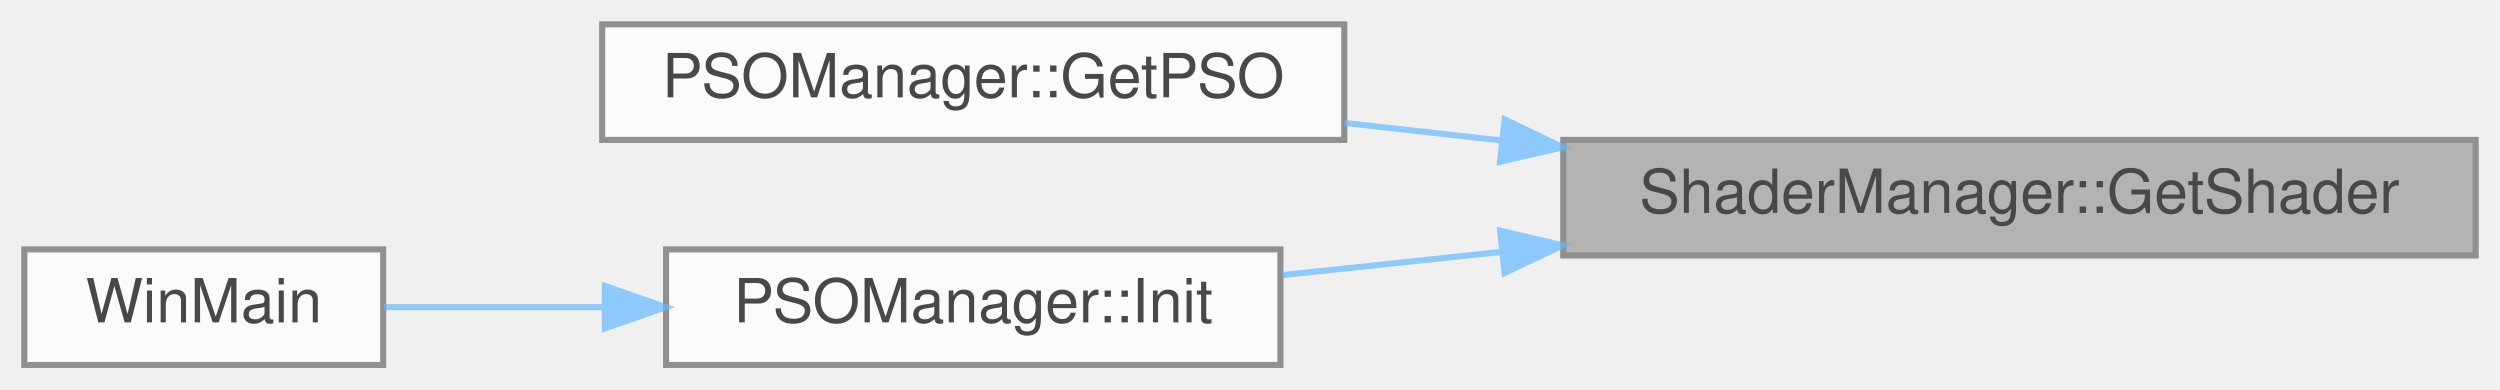
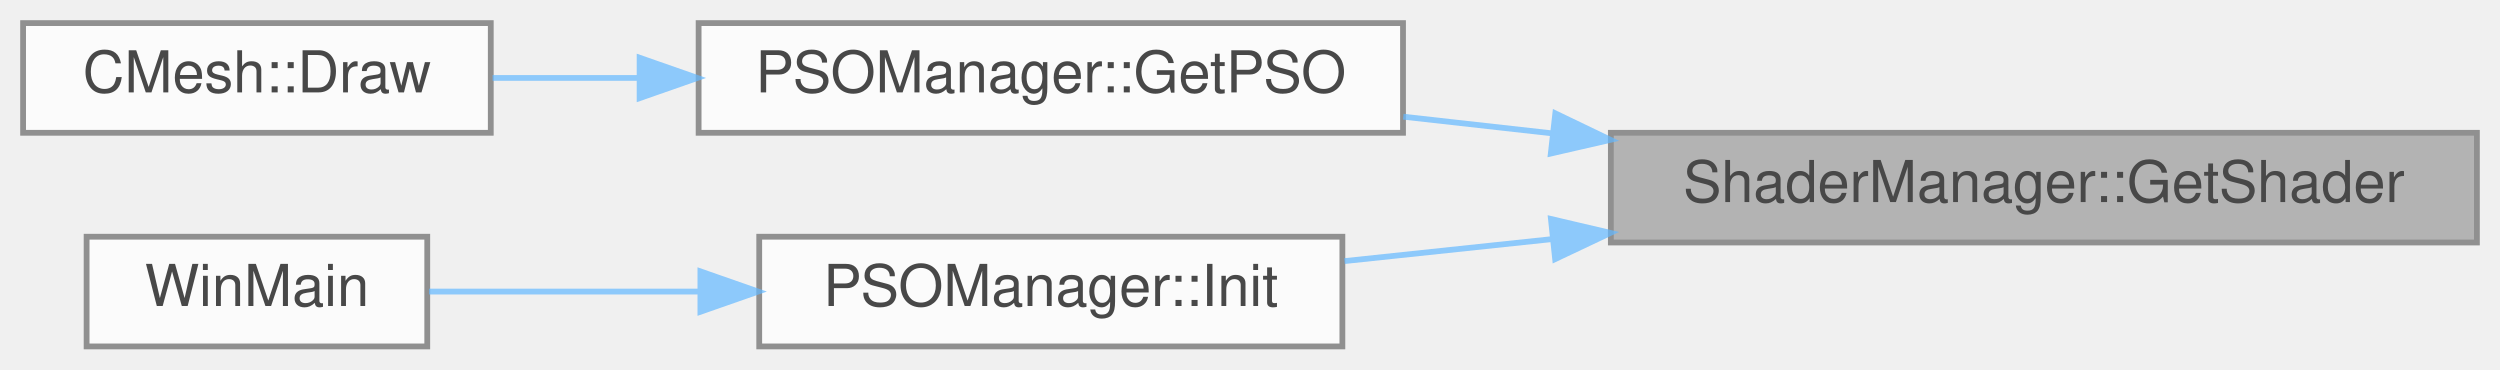
- <svg xmlns="http://www.w3.org/2000/svg" xmlns:xlink="http://www.w3.org/1999/xlink" width="411pt" height="64pt" viewBox="0.00 0.00 411.00 64.00">
+ <svg xmlns="http://www.w3.org/2000/svg" xmlns:xlink="http://www.w3.org/1999/xlink" width="433pt" height="64pt" viewBox="0.00 0.00 433.00 64.00">
  <svg id="main" version="1.1" xml:space="preserve">
    <style type="text/css">
.node, .edge {opacity: 0.7;}
.node.selected, .edge.selected {opacity: 1;}
.edge:hover path { stroke: red; }
.edge:hover polygon { stroke: red; fill: red; }
</style>
    <svg id="graph" class="graph">
      <g id="graph0" class="graph" transform="scale(1 1) rotate(0) translate(4 60)">
        <g id="Node000001" class="node">
          <g id="a_Node000001">
            <a xlink:title=" ">
-               <polygon fill="#999999" stroke="#666666" points="403,-37 253,-37 253,-18 403,-18 403,-37" />
-               <text text-anchor="middle" x="328" y="-25" font-family="Helvetica,sans-Serif" font-size="10.00">ShaderManager::GetShader</text>
+               <polygon fill="#999999" stroke="#666666" points="425,-37 275,-37 275,-18 425,-18 425,-37" />
+               <text text-anchor="middle" x="350" y="-25" font-family="Helvetica,sans-Serif" font-size="10.00">ShaderManager::GetShader</text>
            </a>
          </g>
        </g>
        <g id="Node000002" class="node">
          <g id="a_Node000002">
            <a xlink:href="classPSOManager.html#a565aee5f527d1e601b5ea763cffa1c86" target="_top" xlink:title=" ">
-               <polygon fill="white" stroke="#666666" points="217,-56 95,-56 95,-37 217,-37 217,-56" />
-               <text text-anchor="middle" x="156" y="-44" font-family="Helvetica,sans-Serif" font-size="10.00">PSOManager::GetPSO</text>
+               <polygon fill="white" stroke="#666666" points="239,-56 117,-56 117,-37 239,-37 239,-56" />
+               <text text-anchor="middle" x="178" y="-44" font-family="Helvetica,sans-Serif" font-size="10.00">PSOManager::GetPSO</text>
            </a>
          </g>
        </g>
        <g id="edge1_Node000001_Node000002" class="edge">
          <g id="a_edge1_Node000001_Node000002">
            <a xlink:title=" ">
-               <path fill="none" stroke="#63b8ff" d="M242.77,-36.91C234.08,-37.88 225.39,-38.86 217.05,-39.79" />
-               <polygon fill="#63b8ff" stroke="#63b8ff" points="243.38,-40.37 252.93,-35.78 242.6,-33.41 243.38,-40.37" />
+               <path fill="none" stroke="#63b8ff" d="M264.77,-36.91C256.08,-37.88 247.39,-38.86 239.05,-39.79" />
+               <polygon fill="#63b8ff" stroke="#63b8ff" points="265.38,-40.37 274.93,-35.78 264.6,-33.41 265.38,-40.37" />
+             </a>
+           </g>
+         </g>
+         <g id="Node000004" class="node">
+           <g id="a_Node000004">
+             <a xlink:href="classPSOManager.html#a07102bf5eb04e6ae16611ef7edc64482" target="_top" xlink:title=" ">
+               <polygon fill="white" stroke="#666666" points="228.5,-19 127.5,-19 127.5,0 228.5,0 228.5,-19" />
+               <text text-anchor="middle" x="178" y="-7" font-family="Helvetica,sans-Serif" font-size="10.00">PSOManager::Init</text>
+             </a>
+           </g>
+         </g>
+         <g id="edge3_Node000001_Node000004" class="edge">
+           <g id="a_edge3_Node000001_Node000004">
+             <a xlink:title=" ">
+               <path fill="none" stroke="#63b8ff" d="M264.66,-18.57C252.41,-17.27 240.14,-15.97 228.87,-14.78" />
+               <polygon fill="#63b8ff" stroke="#63b8ff" points="264.62,-22.08 274.93,-19.66 265.35,-15.12 264.62,-22.08" />
            </a>
          </g>
        </g>
        <g id="Node000003" class="node">
          <g id="a_Node000003">
-             <a xlink:href="classPSOManager.html#a07102bf5eb04e6ae16611ef7edc64482" target="_top" xlink:title=" ">
-               <polygon fill="white" stroke="#666666" points="206.5,-19 105.5,-19 105.5,0 206.5,0 206.5,-19" />
-               <text text-anchor="middle" x="156" y="-7" font-family="Helvetica,sans-Serif" font-size="10.00">PSOManager::Init</text>
+             <a xlink:href="classCMesh.html#ad667241354ad04cdbdab3bea2b706302" target="_top" xlink:title=" ">
+               <polygon fill="white" stroke="#666666" points="81,-56 0,-56 0,-37 81,-37 81,-56" />
+               <text text-anchor="middle" x="40.5" y="-44" font-family="Helvetica,sans-Serif" font-size="10.00">CMesh::Draw</text>
            </a>
          </g>
        </g>
-         <g id="edge2_Node000001_Node000003" class="edge">
-           <g id="a_edge2_Node000001_Node000003">
+         <g id="edge2_Node000002_Node000003" class="edge">
+           <g id="a_edge2_Node000002_Node000003">
            <a xlink:title=" ">
-               <path fill="none" stroke="#63b8ff" d="M242.66,-18.57C230.41,-17.27 218.14,-15.97 206.87,-14.78" />
-               <polygon fill="#63b8ff" stroke="#63b8ff" points="242.62,-22.08 252.93,-19.66 243.35,-15.12 242.62,-22.08" />
+               <path fill="none" stroke="#63b8ff" d="M106.6,-46.5C97.92,-46.5 89.3,-46.5 81.31,-46.5" />
+               <polygon fill="#63b8ff" stroke="#63b8ff" points="106.78,-50 116.78,-46.5 106.78,-43 106.78,-50" />
            </a>
          </g>
        </g>
-         <g id="Node000004" class="node">
-           <g id="a_Node000004">
+         <g id="Node000005" class="node">
+           <g id="a_Node000005">
            <a xlink:href="main_8cpp.html#af7c10ff064e89595606222f0641ffade" target="_top" xlink:title=" ">
-               <polygon fill="white" stroke="#666666" points="59,-19 0,-19 0,0 59,0 59,-19" />
-               <text text-anchor="middle" x="29.5" y="-7" font-family="Helvetica,sans-Serif" font-size="10.00">WinMain</text>
+               <polygon fill="white" stroke="#666666" points="70,-19 11,-19 11,0 70,0 70,-19" />
+               <text text-anchor="middle" x="40.5" y="-7" font-family="Helvetica,sans-Serif" font-size="10.00">WinMain</text>
            </a>
          </g>
        </g>
-         <g id="edge3_Node000003_Node000004" class="edge">
-           <g id="a_edge3_Node000003_Node000004">
+         <g id="edge4_Node000004_Node000005" class="edge">
+           <g id="a_edge4_Node000004_Node000005">
            <a xlink:title=" ">
-               <path fill="none" stroke="#63b8ff" d="M95.37,-9.5C82.73,-9.5 69.95,-9.5 59.11,-9.5" />
-               <polygon fill="#63b8ff" stroke="#63b8ff" points="95.44,-13 105.44,-9.5 95.44,-6 95.44,-13" />
+               <path fill="none" stroke="#63b8ff" d="M117.27,-9.5C100.96,-9.5 84.01,-9.5 70.3,-9.5" />
+               <polygon fill="#63b8ff" stroke="#63b8ff" points="117.31,-13 127.31,-9.5 117.31,-6 117.31,-13" />
            </a>
          </g>
        </g>
      </g>
    </svg>
  </svg>
  <style type="text/css">

[data-mouse-over-selected='false'] { opacity: 0.7; }
[data-mouse-over-selected='true']  { opacity: 1.0; }

</style>
</svg>
